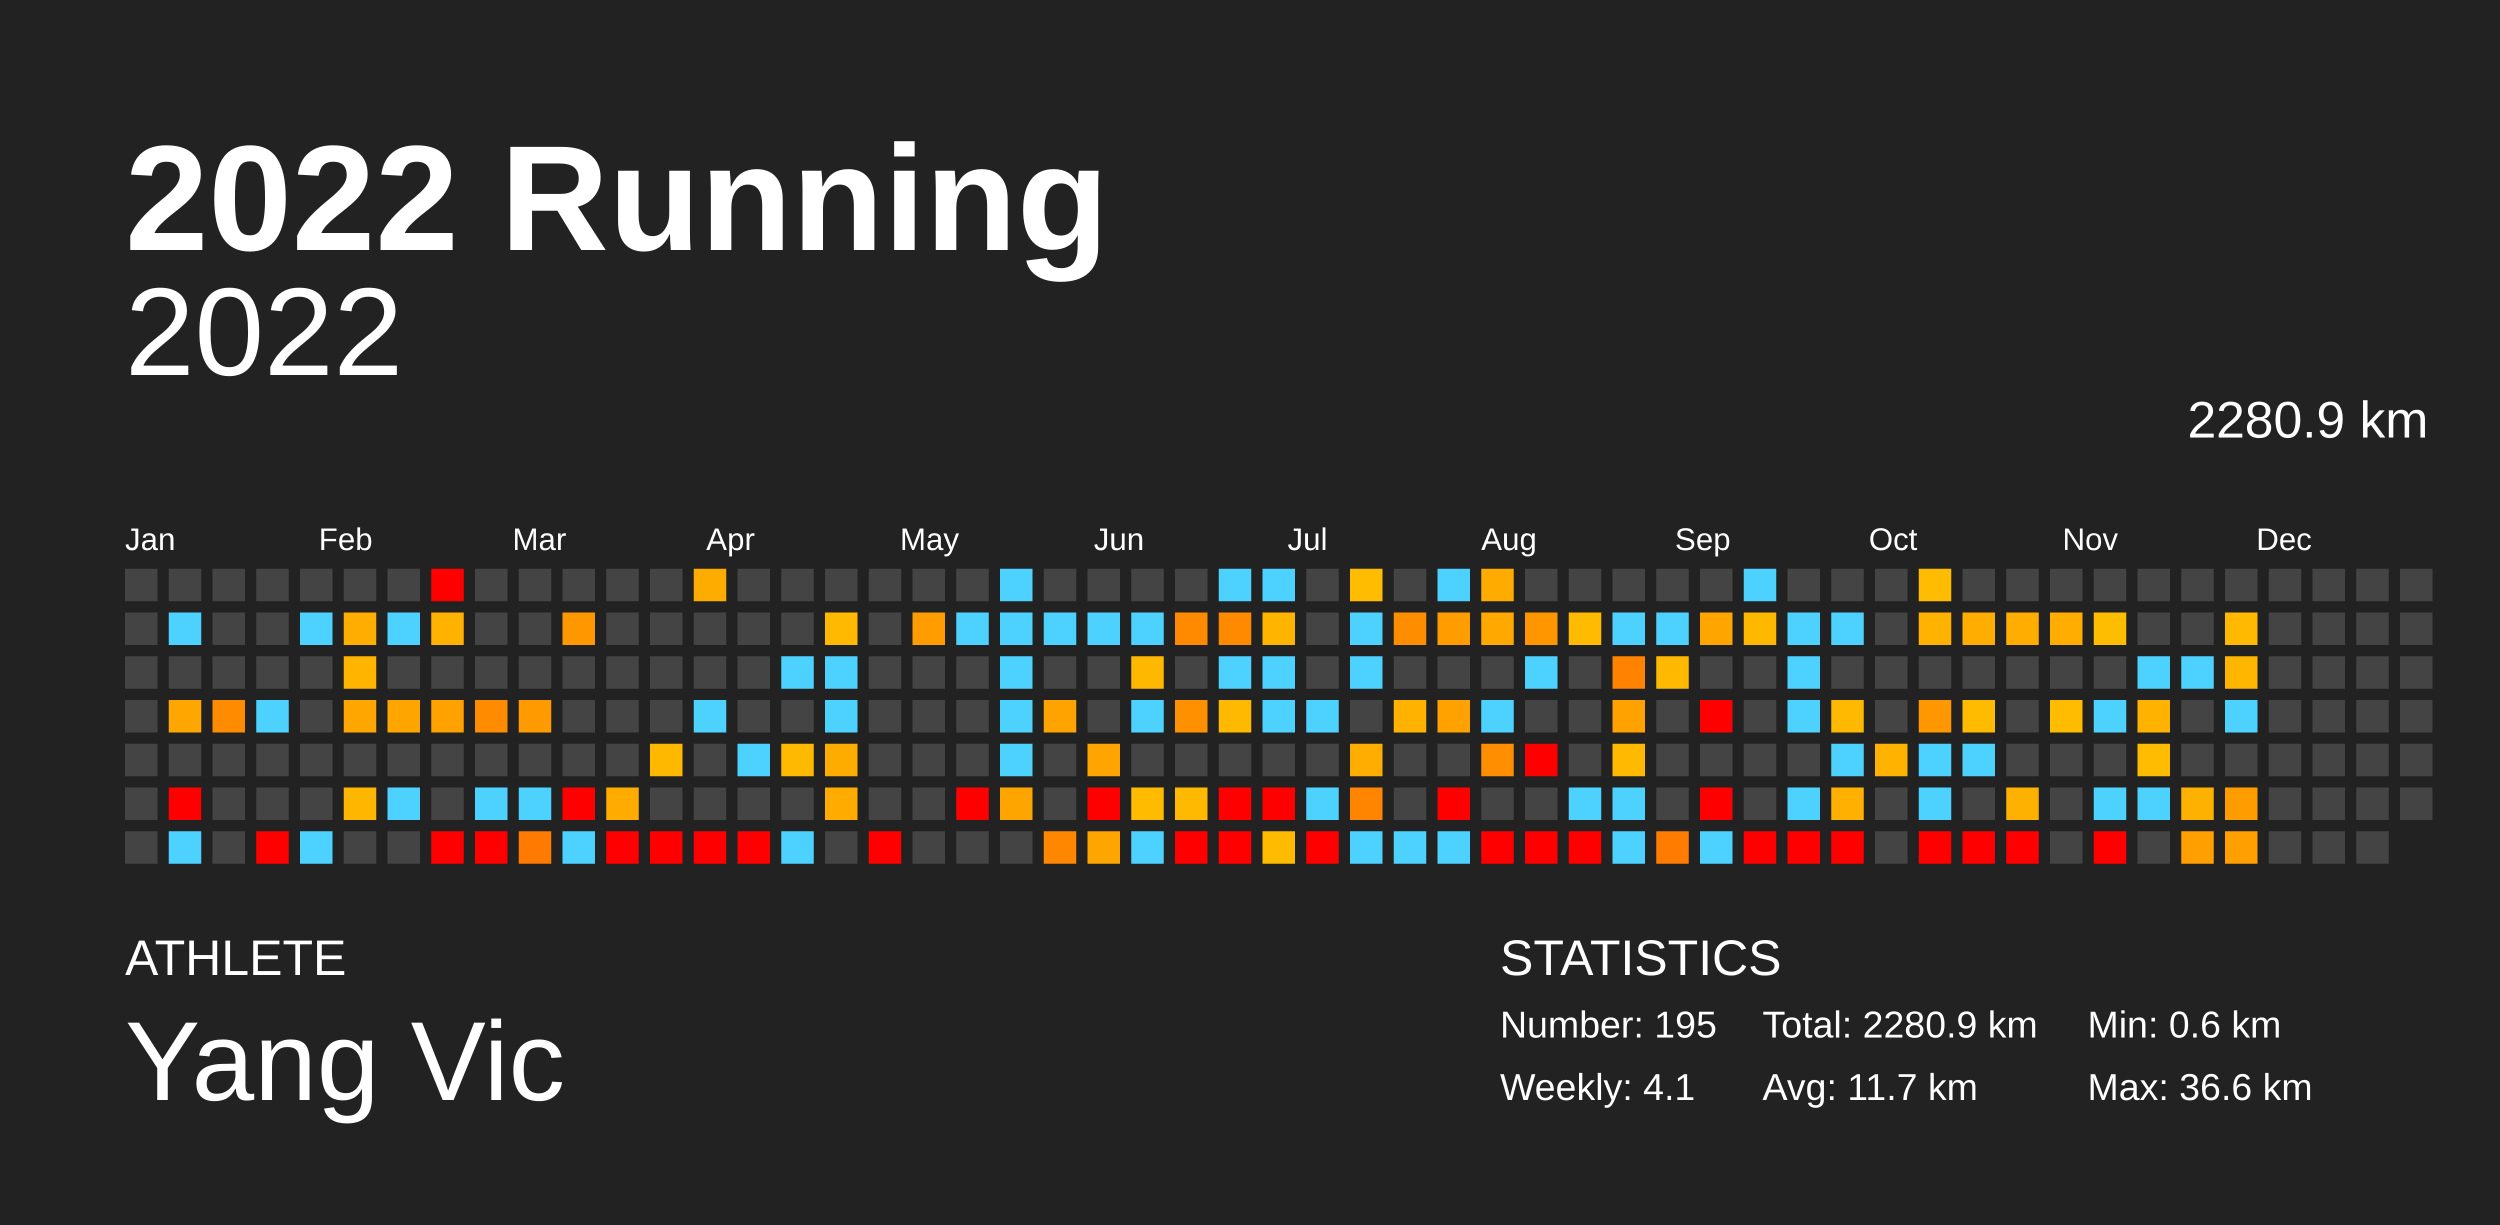
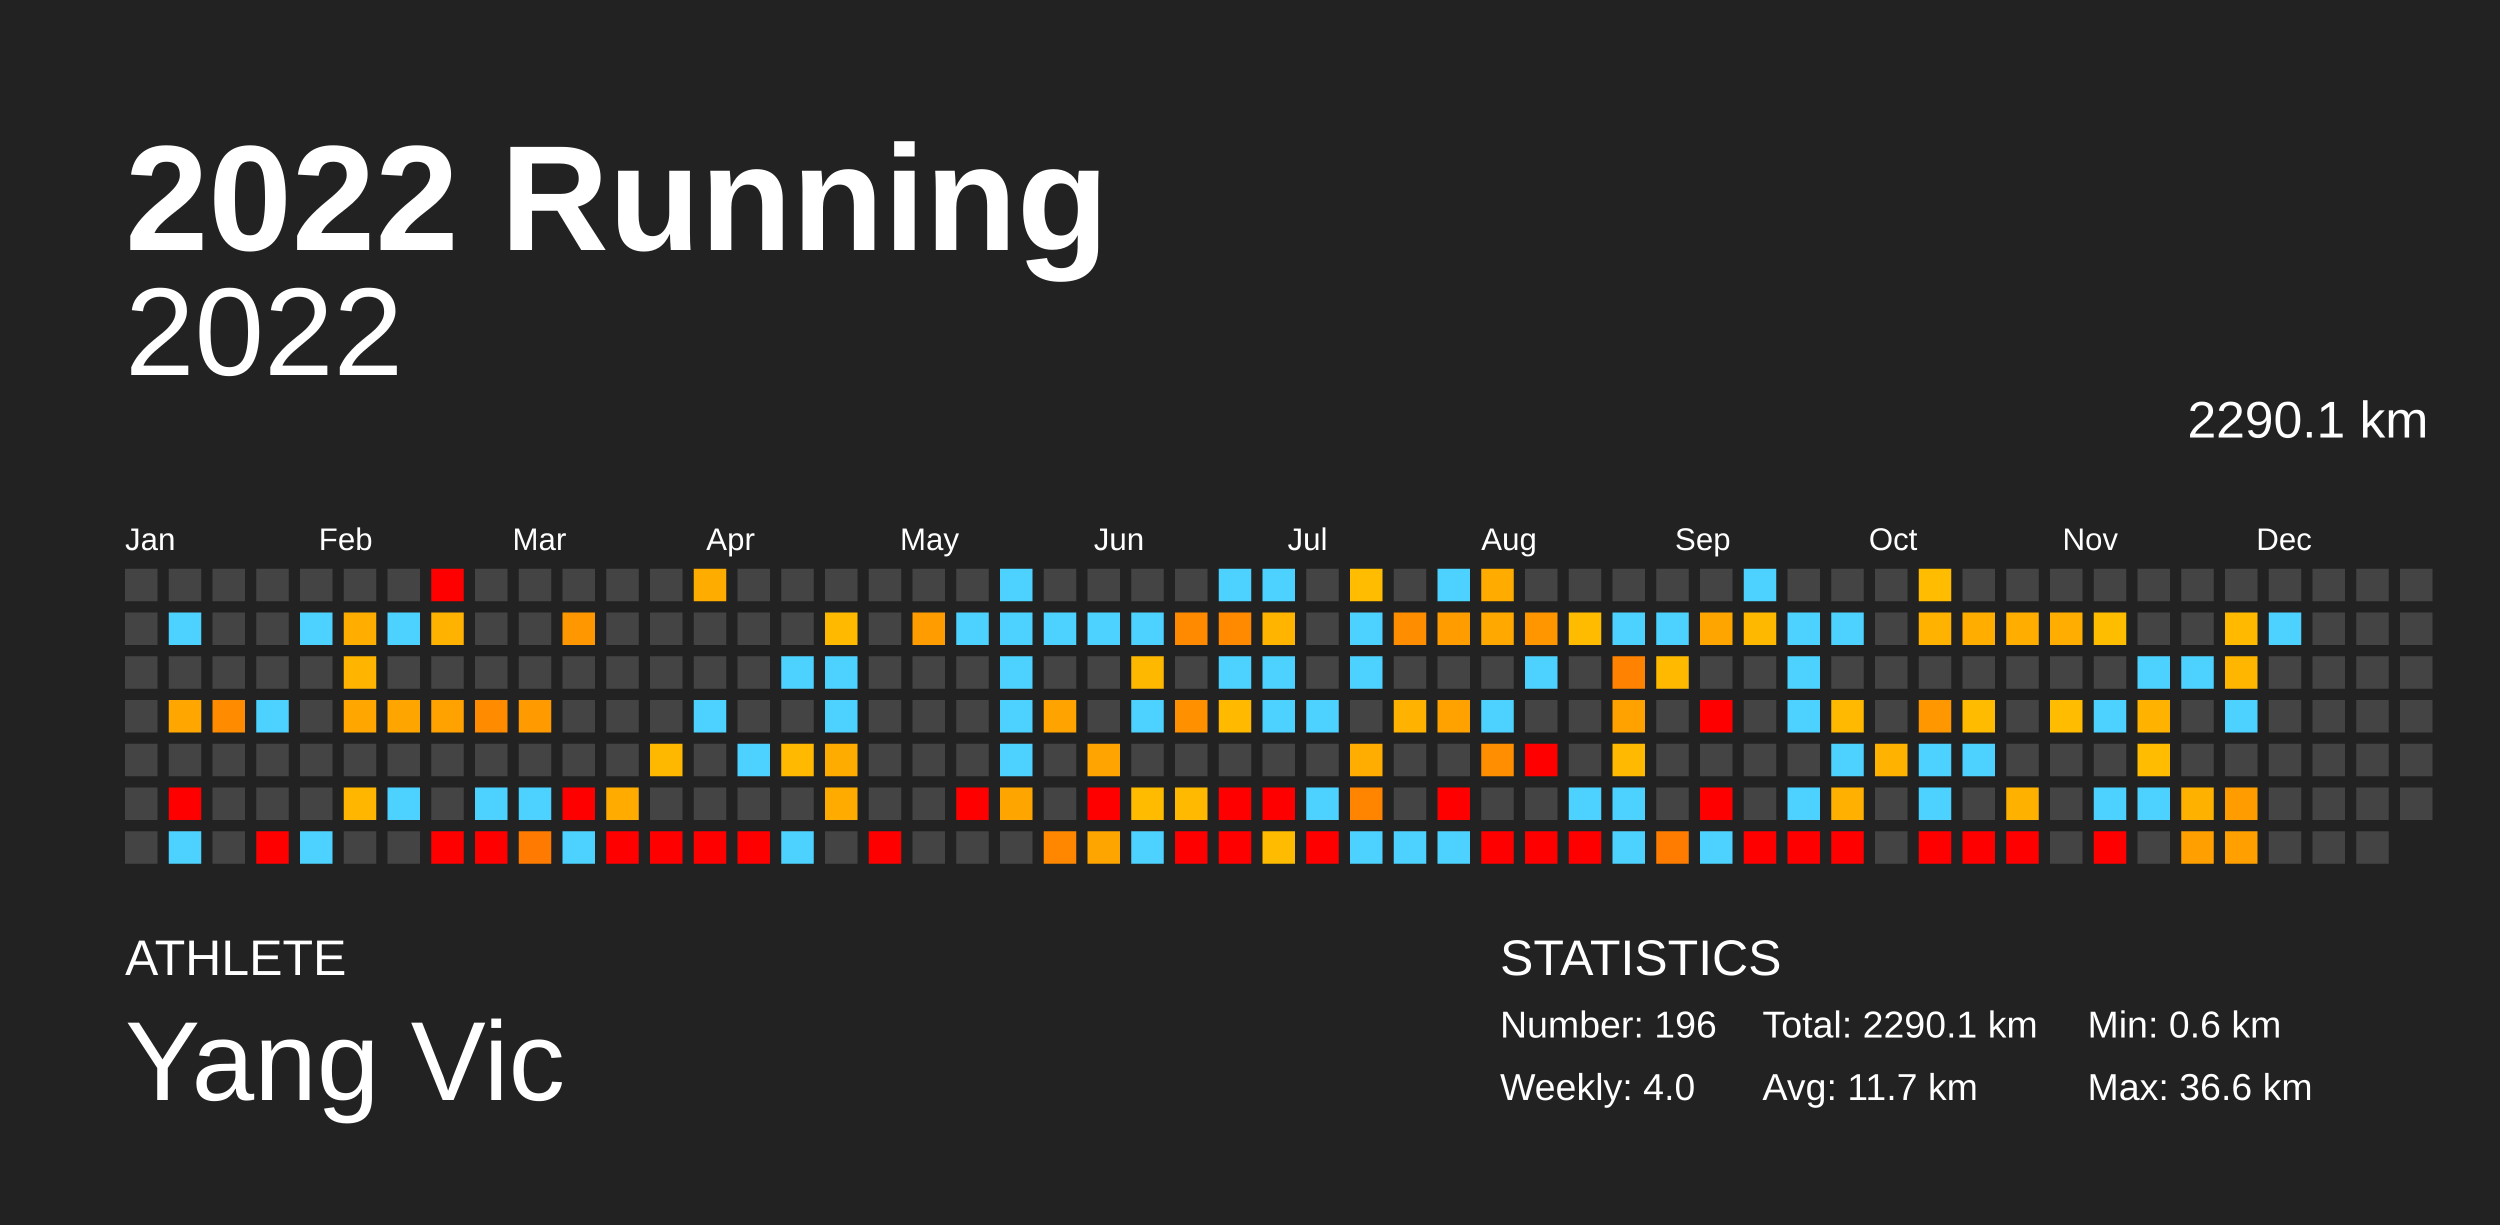
<svg xmlns="http://www.w3.org/2000/svg" baseProfile="full" height="98mm" version="1.1" viewBox="0,0,200,98" width="200mm">
  <defs />
  <rect fill="#222222" height="98" width="200" x="0" y="0" />
  <text fill="#FFFFFF" style="font-size:12px; font-family:Arial; font-weight:bold;" x="10" y="20">2022 Running</text>
  <text fill="#FFFFFF" style="font-size:4px; font-family:Arial" x="10" y="78">ATHLETE</text>
  <text fill="#FFFFFF" style="font-size:9px; font-family:Arial" x="10" y="88">Yang Vic</text>
  <text fill="#FFFFFF" style="font-size:4px; font-family:Arial" x="120" y="78">STATISTICS</text>
-   <text fill="#FFFFFF" style="font-size:3px; font-family:Arial" x="120" y="83">Number: 195</text>
-   <text fill="#FFFFFF" style="font-size:3px; font-family:Arial" x="120" y="88">Weekly: 4.1</text>
-   <text fill="#FFFFFF" style="font-size:3px; font-family:Arial" x="141" y="83">Total: 2280.9 km</text>
+   <text fill="#FFFFFF" style="font-size:3px; font-family:Arial" x="120" y="83">Number: 196</text>
+   <text fill="#FFFFFF" style="font-size:3px; font-family:Arial" x="120" y="88">Weekly: 4.0</text>
+   <text fill="#FFFFFF" style="font-size:3px; font-family:Arial" x="141" y="83">Total: 2290.1 km</text>
  <text fill="#FFFFFF" style="font-size:3px; font-family:Arial" x="141" y="88">Avg: 11.7 km</text>
  <text fill="#FFFFFF" style="font-size:3px; font-family:Arial" x="167" y="83">Min: 0.6 km</text>
  <text fill="#FFFFFF" style="font-size:3px; font-family:Arial" x="167" y="88">Max: 36.6 km</text>
  <text alignment-baseline="hanging" fill="#FFFFFF" style="font-size:10.0px; font-family:Arial;" x="10" y="30">2022</text>
-   <text alignment-baseline="hanging" fill="#FFFFFF" style="font-size:4.125px; font-family:Arial;" x="175" y="35">2280.9 km</text>
+   <text alignment-baseline="hanging" fill="#FFFFFF" style="font-size:4.125px; font-family:Arial;" x="175" y="35">2290.1 km</text>
  <text fill="#FFFFFF" style="font-size:2.5px; font-family:Arial" x="10.0" y="44">Jan</text>
  <text fill="#FFFFFF" style="font-size:2.5px; font-family:Arial" x="25.5" y="44">Feb</text>
  <text fill="#FFFFFF" style="font-size:2.5px; font-family:Arial" x="41.0" y="44">Mar</text>
  <text fill="#FFFFFF" style="font-size:2.5px; font-family:Arial" x="56.5" y="44">Apr</text>
  <text fill="#FFFFFF" style="font-size:2.5px; font-family:Arial" x="72.0" y="44">May</text>
  <text fill="#FFFFFF" style="font-size:2.5px; font-family:Arial" x="87.5" y="44">Jun</text>
  <text fill="#FFFFFF" style="font-size:2.5px; font-family:Arial" x="103.0" y="44">Jul</text>
  <text fill="#FFFFFF" style="font-size:2.5px; font-family:Arial" x="118.5" y="44">Aug</text>
  <text fill="#FFFFFF" style="font-size:2.5px; font-family:Arial" x="134.0" y="44">Sep</text>
  <text fill="#FFFFFF" style="font-size:2.5px; font-family:Arial" x="149.5" y="44">Oct</text>
  <text fill="#FFFFFF" style="font-size:2.5px; font-family:Arial" x="165.0" y="44">Nov</text>
  <text fill="#FFFFFF" style="font-size:2.5px; font-family:Arial" x="180.5" y="44">Dec</text>
  <rect fill="#444444" height="2.6" width="2.6" x="10.0" y="45.5" />
  <rect fill="#444444" height="2.6" width="2.6" x="10.0" y="49.0" />
  <rect fill="#444444" height="2.6" width="2.6" x="10.0" y="52.5" />
  <rect fill="#444444" height="2.6" width="2.6" x="10.0" y="56.0" />
  <rect fill="#444444" height="2.6" width="2.6" x="10.0" y="59.5" />
  <rect fill="#444444" height="2.6" width="2.6" x="10.0" y="63.0" />
  <rect fill="#444444" height="2.6" width="2.6" x="10.0" y="66.5" />
  <rect fill="#444444" height="2.6" width="2.6" x="13.5" y="45.5" />
  <rect fill="#4dd2ff" height="2.6" width="2.6" x="13.5" y="49.0" />
  <rect fill="#444444" height="2.6" width="2.6" x="13.5" y="52.5" />
  <rect fill="#ffa600" height="2.6" width="2.6" x="13.5" y="56.0" />
  <rect fill="#444444" height="2.6" width="2.6" x="13.5" y="59.5" />
  <rect fill="red" height="2.6" width="2.6" x="13.5" y="63.0" />
  <rect fill="#4dd2ff" height="2.6" width="2.6" x="13.5" y="66.5" />
  <rect fill="#444444" height="2.6" width="2.6" x="17.0" y="45.5" />
  <rect fill="#444444" height="2.6" width="2.6" x="17.0" y="49.0" />
  <rect fill="#444444" height="2.6" width="2.6" x="17.0" y="52.5" />
  <rect fill="#ff8c00" height="2.6" width="2.6" x="17.0" y="56.0" />
  <rect fill="#444444" height="2.6" width="2.6" x="17.0" y="59.5" />
  <rect fill="#444444" height="2.6" width="2.6" x="17.0" y="63.0" />
  <rect fill="#444444" height="2.6" width="2.6" x="17.0" y="66.5" />
  <rect fill="#444444" height="2.6" width="2.6" x="20.5" y="45.5" />
  <rect fill="#444444" height="2.6" width="2.6" x="20.5" y="49.0" />
  <rect fill="#444444" height="2.6" width="2.6" x="20.5" y="52.5" />
  <rect fill="#4dd2ff" height="2.6" width="2.6" x="20.5" y="56.0" />
  <rect fill="#444444" height="2.6" width="2.6" x="20.5" y="59.5" />
  <rect fill="#444444" height="2.6" width="2.6" x="20.5" y="63.0" />
  <rect fill="red" height="2.6" width="2.6" x="20.5" y="66.5" />
  <rect fill="#444444" height="2.6" width="2.6" x="24.0" y="45.5" />
  <rect fill="#4dd2ff" height="2.6" width="2.6" x="24.0" y="49.0" />
  <rect fill="#444444" height="2.6" width="2.6" x="24.0" y="52.5" />
  <rect fill="#444444" height="2.6" width="2.6" x="24.0" y="56.0" />
  <rect fill="#444444" height="2.6" width="2.6" x="24.0" y="59.5" />
  <rect fill="#444444" height="2.6" width="2.6" x="24.0" y="63.0" />
  <rect fill="#4dd2ff" height="2.6" width="2.6" x="24.0" y="66.5" />
  <rect fill="#444444" height="2.6" width="2.6" x="27.5" y="45.5" />
  <rect fill="#ffae00" height="2.6" width="2.6" x="27.5" y="49.0" />
  <rect fill="#ffb400" height="2.6" width="2.6" x="27.5" y="52.5" />
  <rect fill="#ffa600" height="2.6" width="2.6" x="27.5" y="56.0" />
  <rect fill="#444444" height="2.6" width="2.6" x="27.5" y="59.5" />
  <rect fill="#ffb600" height="2.6" width="2.6" x="27.5" y="63.0" />
  <rect fill="#444444" height="2.6" width="2.6" x="27.5" y="66.5" />
  <rect fill="#444444" height="2.6" width="2.6" x="31.0" y="45.5" />
  <rect fill="#4dd2ff" height="2.6" width="2.6" x="31.0" y="49.0" />
  <rect fill="#444444" height="2.6" width="2.6" x="31.0" y="52.5" />
  <rect fill="#ffa500" height="2.6" width="2.6" x="31.0" y="56.0" />
  <rect fill="#444444" height="2.6" width="2.6" x="31.0" y="59.5" />
  <rect fill="#4dd2ff" height="2.6" width="2.6" x="31.0" y="63.0" />
  <rect fill="#444444" height="2.6" width="2.6" x="31.0" y="66.5" />
  <rect fill="red" height="2.6" width="2.6" x="34.5" y="45.5" />
  <rect fill="#ffb200" height="2.6" width="2.6" x="34.5" y="49.0" />
  <rect fill="#444444" height="2.6" width="2.6" x="34.5" y="52.5" />
  <rect fill="#ffa200" height="2.6" width="2.6" x="34.5" y="56.0" />
  <rect fill="#444444" height="2.6" width="2.6" x="34.5" y="59.5" />
  <rect fill="#444444" height="2.6" width="2.6" x="34.5" y="63.0" />
  <rect fill="red" height="2.6" width="2.6" x="34.5" y="66.5" />
  <rect fill="#444444" height="2.6" width="2.6" x="38.0" y="45.5" />
  <rect fill="#444444" height="2.6" width="2.6" x="38.0" y="49.0" />
  <rect fill="#444444" height="2.6" width="2.6" x="38.0" y="52.5" />
  <rect fill="#ff8c00" height="2.6" width="2.6" x="38.0" y="56.0" />
  <rect fill="#444444" height="2.6" width="2.6" x="38.0" y="59.5" />
  <rect fill="#4dd2ff" height="2.6" width="2.6" x="38.0" y="63.0" />
  <rect fill="red" height="2.6" width="2.6" x="38.0" y="66.5" />
  <rect fill="#444444" height="2.6" width="2.6" x="41.5" y="45.5" />
  <rect fill="#444444" height="2.6" width="2.6" x="41.5" y="49.0" />
  <rect fill="#444444" height="2.6" width="2.6" x="41.5" y="52.5" />
  <rect fill="#ff9b00" height="2.6" width="2.6" x="41.5" y="56.0" />
  <rect fill="#444444" height="2.6" width="2.6" x="41.5" y="59.5" />
  <rect fill="#4dd2ff" height="2.6" width="2.6" x="41.5" y="63.0" />
  <rect fill="#ff7a00" height="2.6" width="2.6" x="41.5" y="66.5" />
  <rect fill="#444444" height="2.6" width="2.6" x="45.0" y="45.5" />
  <rect fill="#ff9800" height="2.6" width="2.6" x="45.0" y="49.0" />
  <rect fill="#444444" height="2.6" width="2.6" x="45.0" y="52.5" />
  <rect fill="#444444" height="2.6" width="2.6" x="45.0" y="56.0" />
  <rect fill="#444444" height="2.6" width="2.6" x="45.0" y="59.5" />
  <rect fill="red" height="2.6" width="2.6" x="45.0" y="63.0" />
  <rect fill="#4dd2ff" height="2.6" width="2.6" x="45.0" y="66.5" />
  <rect fill="#444444" height="2.6" width="2.6" x="48.5" y="45.5" />
  <rect fill="#444444" height="2.6" width="2.6" x="48.5" y="49.0" />
  <rect fill="#444444" height="2.6" width="2.6" x="48.5" y="52.5" />
  <rect fill="#444444" height="2.6" width="2.6" x="48.5" y="56.0" />
  <rect fill="#444444" height="2.6" width="2.6" x="48.5" y="59.5" />
  <rect fill="#ffab00" height="2.6" width="2.6" x="48.5" y="63.0" />
  <rect fill="red" height="2.6" width="2.6" x="48.5" y="66.5" />
  <rect fill="#444444" height="2.6" width="2.6" x="52.0" y="45.5" />
  <rect fill="#444444" height="2.6" width="2.6" x="52.0" y="49.0" />
  <rect fill="#444444" height="2.6" width="2.6" x="52.0" y="52.5" />
  <rect fill="#444444" height="2.6" width="2.6" x="52.0" y="56.0" />
  <rect fill="#ffb800" height="2.6" width="2.6" x="52.0" y="59.5" />
  <rect fill="#444444" height="2.6" width="2.6" x="52.0" y="63.0" />
  <rect fill="red" height="2.6" width="2.6" x="52.0" y="66.5" />
  <rect fill="#ffac00" height="2.6" width="2.6" x="55.5" y="45.5" />
  <rect fill="#444444" height="2.6" width="2.6" x="55.5" y="49.0" />
  <rect fill="#444444" height="2.6" width="2.6" x="55.5" y="52.5" />
  <rect fill="#4dd2ff" height="2.6" width="2.6" x="55.5" y="56.0" />
  <rect fill="#444444" height="2.6" width="2.6" x="55.5" y="59.5" />
  <rect fill="#444444" height="2.6" width="2.6" x="55.5" y="63.0" />
  <rect fill="red" height="2.6" width="2.6" x="55.5" y="66.5" />
  <rect fill="#444444" height="2.6" width="2.6" x="59.0" y="45.5" />
  <rect fill="#444444" height="2.6" width="2.6" x="59.0" y="49.0" />
  <rect fill="#444444" height="2.6" width="2.6" x="59.0" y="52.5" />
  <rect fill="#444444" height="2.6" width="2.6" x="59.0" y="56.0" />
  <rect fill="#4dd2ff" height="2.6" width="2.6" x="59.0" y="59.5" />
  <rect fill="#444444" height="2.6" width="2.6" x="59.0" y="63.0" />
  <rect fill="red" height="2.6" width="2.6" x="59.0" y="66.5" />
  <rect fill="#444444" height="2.6" width="2.6" x="62.5" y="45.5" />
  <rect fill="#444444" height="2.6" width="2.6" x="62.5" y="49.0" />
  <rect fill="#4dd2ff" height="2.6" width="2.6" x="62.5" y="52.5" />
  <rect fill="#444444" height="2.6" width="2.6" x="62.5" y="56.0" />
  <rect fill="#ffb900" height="2.6" width="2.6" x="62.5" y="59.5" />
  <rect fill="#444444" height="2.6" width="2.6" x="62.5" y="63.0" />
  <rect fill="#4dd2ff" height="2.6" width="2.6" x="62.5" y="66.5" />
  <rect fill="#444444" height="2.6" width="2.6" x="66.0" y="45.5" />
  <rect fill="#ffba00" height="2.6" width="2.6" x="66.0" y="49.0" />
  <rect fill="#4dd2ff" height="2.6" width="2.6" x="66.0" y="52.5" />
  <rect fill="#4dd2ff" height="2.6" width="2.6" x="66.0" y="56.0" />
  <rect fill="#ffac00" height="2.6" width="2.6" x="66.0" y="59.5" />
  <rect fill="#ffab00" height="2.6" width="2.6" x="66.0" y="63.0" />
  <rect fill="#444444" height="2.6" width="2.6" x="66.0" y="66.5" />
  <rect fill="#444444" height="2.6" width="2.6" x="69.5" y="45.5" />
  <rect fill="#444444" height="2.6" width="2.6" x="69.5" y="49.0" />
  <rect fill="#444444" height="2.6" width="2.6" x="69.5" y="52.5" />
  <rect fill="#444444" height="2.6" width="2.6" x="69.5" y="56.0" />
  <rect fill="#444444" height="2.6" width="2.6" x="69.5" y="59.5" />
  <rect fill="#444444" height="2.6" width="2.6" x="69.5" y="63.0" />
  <rect fill="red" height="2.6" width="2.6" x="69.5" y="66.5" />
  <rect fill="#444444" height="2.6" width="2.6" x="73.0" y="45.5" />
  <rect fill="#ff9c00" height="2.6" width="2.6" x="73.0" y="49.0" />
  <rect fill="#444444" height="2.6" width="2.6" x="73.0" y="52.5" />
  <rect fill="#444444" height="2.6" width="2.6" x="73.0" y="56.0" />
  <rect fill="#444444" height="2.6" width="2.6" x="73.0" y="59.5" />
  <rect fill="#444444" height="2.6" width="2.6" x="73.0" y="63.0" />
  <rect fill="#444444" height="2.6" width="2.6" x="73.0" y="66.5" />
  <rect fill="#444444" height="2.6" width="2.6" x="76.5" y="45.5" />
  <rect fill="#4dd2ff" height="2.6" width="2.6" x="76.5" y="49.0" />
  <rect fill="#444444" height="2.6" width="2.6" x="76.5" y="52.5" />
  <rect fill="#444444" height="2.6" width="2.6" x="76.5" y="56.0" />
  <rect fill="#444444" height="2.6" width="2.6" x="76.5" y="59.5" />
  <rect fill="red" height="2.6" width="2.6" x="76.5" y="63.0" />
  <rect fill="#444444" height="2.6" width="2.6" x="76.5" y="66.5" />
  <rect fill="#4dd2ff" height="2.6" width="2.6" x="80.0" y="45.5" />
  <rect fill="#4dd2ff" height="2.6" width="2.6" x="80.0" y="49.0" />
  <rect fill="#4dd2ff" height="2.6" width="2.6" x="80.0" y="52.5" />
  <rect fill="#4dd2ff" height="2.6" width="2.6" x="80.0" y="56.0" />
  <rect fill="#4dd2ff" height="2.6" width="2.6" x="80.0" y="59.5" />
  <rect fill="#ffa500" height="2.6" width="2.6" x="80.0" y="63.0" />
  <rect fill="#444444" height="2.6" width="2.6" x="80.0" y="66.5" />
  <rect fill="#444444" height="2.6" width="2.6" x="83.5" y="45.5" />
  <rect fill="#4dd2ff" height="2.6" width="2.6" x="83.5" y="49.0" />
  <rect fill="#444444" height="2.6" width="2.6" x="83.5" y="52.5" />
  <rect fill="#ffa300" height="2.6" width="2.6" x="83.5" y="56.0" />
  <rect fill="#444444" height="2.6" width="2.6" x="83.5" y="59.5" />
  <rect fill="#444444" height="2.6" width="2.6" x="83.5" y="63.0" />
  <rect fill="#ff8700" height="2.6" width="2.6" x="83.5" y="66.5" />
  <rect fill="#444444" height="2.6" width="2.6" x="87.0" y="45.5" />
  <rect fill="#4dd2ff" height="2.6" width="2.6" x="87.0" y="49.0" />
  <rect fill="#444444" height="2.6" width="2.6" x="87.0" y="52.5" />
  <rect fill="#444444" height="2.6" width="2.6" x="87.0" y="56.0" />
  <rect fill="#ffa400" height="2.6" width="2.6" x="87.0" y="59.5" />
  <rect fill="red" height="2.6" width="2.6" x="87.0" y="63.0" />
  <rect fill="#ffa500" height="2.6" width="2.6" x="87.0" y="66.5" />
  <rect fill="#444444" height="2.6" width="2.6" x="90.5" y="45.5" />
  <rect fill="#4dd2ff" height="2.6" width="2.6" x="90.5" y="49.0" />
  <rect fill="#ffb800" height="2.6" width="2.6" x="90.5" y="52.5" />
  <rect fill="#4dd2ff" height="2.6" width="2.6" x="90.5" y="56.0" />
  <rect fill="#444444" height="2.6" width="2.6" x="90.5" y="59.5" />
  <rect fill="#ffbb00" height="2.6" width="2.6" x="90.5" y="63.0" />
  <rect fill="#4dd2ff" height="2.6" width="2.6" x="90.5" y="66.5" />
  <rect fill="#444444" height="2.6" width="2.6" x="94.0" y="45.5" />
  <rect fill="#ff8a00" height="2.6" width="2.6" x="94.0" y="49.0" />
  <rect fill="#444444" height="2.6" width="2.6" x="94.0" y="52.5" />
  <rect fill="#ff9100" height="2.6" width="2.6" x="94.0" y="56.0" />
  <rect fill="#444444" height="2.6" width="2.6" x="94.0" y="59.5" />
  <rect fill="#ffb900" height="2.6" width="2.6" x="94.0" y="63.0" />
  <rect fill="red" height="2.6" width="2.6" x="94.0" y="66.5" />
  <rect fill="#4dd2ff" height="2.6" width="2.6" x="97.5" y="45.5" />
  <rect fill="#ff8a00" height="2.6" width="2.6" x="97.5" y="49.0" />
  <rect fill="#4dd2ff" height="2.6" width="2.6" x="97.5" y="52.5" />
  <rect fill="#ffba00" height="2.6" width="2.6" x="97.5" y="56.0" />
  <rect fill="#444444" height="2.6" width="2.6" x="97.5" y="59.5" />
  <rect fill="red" height="2.6" width="2.6" x="97.5" y="63.0" />
  <rect fill="red" height="2.6" width="2.6" x="97.5" y="66.5" />
  <rect fill="#4dd2ff" height="2.6" width="2.6" x="101.0" y="45.5" />
  <rect fill="#ffb500" height="2.6" width="2.6" x="101.0" y="49.0" />
  <rect fill="#4dd2ff" height="2.6" width="2.6" x="101.0" y="52.5" />
  <rect fill="#4dd2ff" height="2.6" width="2.6" x="101.0" y="56.0" />
  <rect fill="#444444" height="2.6" width="2.6" x="101.0" y="59.5" />
  <rect fill="red" height="2.6" width="2.6" x="101.0" y="63.0" />
  <rect fill="#ffbb00" height="2.6" width="2.6" x="101.0" y="66.5" />
  <rect fill="#444444" height="2.6" width="2.6" x="104.5" y="45.5" />
  <rect fill="#444444" height="2.6" width="2.6" x="104.5" y="49.0" />
  <rect fill="#444444" height="2.6" width="2.6" x="104.5" y="52.5" />
  <rect fill="#4dd2ff" height="2.6" width="2.6" x="104.5" y="56.0" />
  <rect fill="#444444" height="2.6" width="2.6" x="104.5" y="59.5" />
  <rect fill="#4dd2ff" height="2.6" width="2.6" x="104.5" y="63.0" />
  <rect fill="red" height="2.6" width="2.6" x="104.5" y="66.5" />
  <rect fill="#ffbc00" height="2.6" width="2.6" x="108.0" y="45.5" />
  <rect fill="#4dd2ff" height="2.6" width="2.6" x="108.0" y="49.0" />
  <rect fill="#4dd2ff" height="2.6" width="2.6" x="108.0" y="52.5" />
  <rect fill="#444444" height="2.6" width="2.6" x="108.0" y="56.0" />
  <rect fill="#ffad00" height="2.6" width="2.6" x="108.0" y="59.5" />
  <rect fill="#ff8400" height="2.6" width="2.6" x="108.0" y="63.0" />
  <rect fill="#4dd2ff" height="2.6" width="2.6" x="108.0" y="66.5" />
  <rect fill="#444444" height="2.6" width="2.6" x="111.5" y="45.5" />
  <rect fill="#ff8d00" height="2.6" width="2.6" x="111.5" y="49.0" />
  <rect fill="#444444" height="2.6" width="2.6" x="111.5" y="52.5" />
  <rect fill="#ffb300" height="2.6" width="2.6" x="111.5" y="56.0" />
  <rect fill="#444444" height="2.6" width="2.6" x="111.5" y="59.5" />
  <rect fill="#444444" height="2.6" width="2.6" x="111.5" y="63.0" />
  <rect fill="#4dd2ff" height="2.6" width="2.6" x="111.5" y="66.5" />
  <rect fill="#4dd2ff" height="2.6" width="2.6" x="115.0" y="45.5" />
  <rect fill="#ff9d00" height="2.6" width="2.6" x="115.0" y="49.0" />
  <rect fill="#444444" height="2.6" width="2.6" x="115.0" y="52.5" />
  <rect fill="#ffa200" height="2.6" width="2.6" x="115.0" y="56.0" />
  <rect fill="#444444" height="2.6" width="2.6" x="115.0" y="59.5" />
  <rect fill="red" height="2.6" width="2.6" x="115.0" y="63.0" />
  <rect fill="#4dd2ff" height="2.6" width="2.6" x="115.0" y="66.5" />
  <rect fill="#ffab00" height="2.6" width="2.6" x="118.5" y="45.5" />
  <rect fill="#ffa900" height="2.6" width="2.6" x="118.5" y="49.0" />
  <rect fill="#444444" height="2.6" width="2.6" x="118.5" y="52.5" />
  <rect fill="#4dd2ff" height="2.6" width="2.6" x="118.5" y="56.0" />
  <rect fill="#ff8e00" height="2.6" width="2.6" x="118.5" y="59.5" />
  <rect fill="#444444" height="2.6" width="2.6" x="118.5" y="63.0" />
  <rect fill="red" height="2.6" width="2.6" x="118.5" y="66.5" />
  <rect fill="#444444" height="2.6" width="2.6" x="122.0" y="45.5" />
  <rect fill="#ff9600" height="2.6" width="2.6" x="122.0" y="49.0" />
  <rect fill="#4dd2ff" height="2.6" width="2.6" x="122.0" y="52.5" />
  <rect fill="#444444" height="2.6" width="2.6" x="122.0" y="56.0" />
  <rect fill="red" height="2.6" width="2.6" x="122.0" y="59.5" />
  <rect fill="#444444" height="2.6" width="2.6" x="122.0" y="63.0" />
  <rect fill="red" height="2.6" width="2.6" x="122.0" y="66.5" />
  <rect fill="#444444" height="2.6" width="2.6" x="125.5" y="45.5" />
  <rect fill="#ffbb00" height="2.6" width="2.6" x="125.5" y="49.0" />
  <rect fill="#444444" height="2.6" width="2.6" x="125.5" y="52.5" />
  <rect fill="#444444" height="2.6" width="2.6" x="125.5" y="56.0" />
  <rect fill="#444444" height="2.6" width="2.6" x="125.5" y="59.5" />
  <rect fill="#4dd2ff" height="2.6" width="2.6" x="125.5" y="63.0" />
  <rect fill="red" height="2.6" width="2.6" x="125.5" y="66.5" />
  <rect fill="#444444" height="2.6" width="2.6" x="129.0" y="45.5" />
  <rect fill="#4dd2ff" height="2.6" width="2.6" x="129.0" y="49.0" />
  <rect fill="#ff8200" height="2.6" width="2.6" x="129.0" y="52.5" />
  <rect fill="#ffa200" height="2.6" width="2.6" x="129.0" y="56.0" />
  <rect fill="#ffb900" height="2.6" width="2.6" x="129.0" y="59.5" />
  <rect fill="#4dd2ff" height="2.6" width="2.6" x="129.0" y="63.0" />
  <rect fill="#4dd2ff" height="2.6" width="2.6" x="129.0" y="66.5" />
  <rect fill="#444444" height="2.6" width="2.6" x="132.5" y="45.5" />
  <rect fill="#4dd2ff" height="2.6" width="2.6" x="132.5" y="49.0" />
  <rect fill="#ffba00" height="2.6" width="2.6" x="132.5" y="52.5" />
  <rect fill="#444444" height="2.6" width="2.6" x="132.5" y="56.0" />
  <rect fill="#444444" height="2.6" width="2.6" x="132.5" y="59.5" />
  <rect fill="#444444" height="2.6" width="2.6" x="132.5" y="63.0" />
  <rect fill="#ff7c00" height="2.6" width="2.6" x="132.5" y="66.5" />
  <rect fill="#444444" height="2.6" width="2.6" x="136.0" y="45.5" />
  <rect fill="#ffa500" height="2.6" width="2.6" x="136.0" y="49.0" />
  <rect fill="#444444" height="2.6" width="2.6" x="136.0" y="52.5" />
  <rect fill="red" height="2.6" width="2.6" x="136.0" y="56.0" />
  <rect fill="#444444" height="2.6" width="2.6" x="136.0" y="59.5" />
  <rect fill="red" height="2.6" width="2.6" x="136.0" y="63.0" />
  <rect fill="#4dd2ff" height="2.6" width="2.6" x="136.0" y="66.5" />
  <rect fill="#4dd2ff" height="2.6" width="2.6" x="139.5" y="45.5" />
  <rect fill="#ffb800" height="2.6" width="2.6" x="139.5" y="49.0" />
  <rect fill="#444444" height="2.6" width="2.6" x="139.5" y="52.5" />
  <rect fill="#444444" height="2.6" width="2.6" x="139.5" y="56.0" />
  <rect fill="#444444" height="2.6" width="2.6" x="139.5" y="59.5" />
  <rect fill="#444444" height="2.6" width="2.6" x="139.5" y="63.0" />
  <rect fill="red" height="2.6" width="2.6" x="139.5" y="66.5" />
  <rect fill="#444444" height="2.6" width="2.6" x="143.0" y="45.5" />
  <rect fill="#4dd2ff" height="2.6" width="2.6" x="143.0" y="49.0" />
  <rect fill="#4dd2ff" height="2.6" width="2.6" x="143.0" y="52.5" />
  <rect fill="#4dd2ff" height="2.6" width="2.6" x="143.0" y="56.0" />
  <rect fill="#444444" height="2.6" width="2.6" x="143.0" y="59.5" />
  <rect fill="#4dd2ff" height="2.6" width="2.6" x="143.0" y="63.0" />
  <rect fill="red" height="2.6" width="2.6" x="143.0" y="66.5" />
  <rect fill="#444444" height="2.6" width="2.6" x="146.5" y="45.5" />
  <rect fill="#4dd2ff" height="2.6" width="2.6" x="146.5" y="49.0" />
  <rect fill="#444444" height="2.6" width="2.6" x="146.5" y="52.5" />
  <rect fill="#ffb900" height="2.6" width="2.6" x="146.5" y="56.0" />
  <rect fill="#4dd2ff" height="2.6" width="2.6" x="146.5" y="59.5" />
  <rect fill="#ffb000" height="2.6" width="2.6" x="146.5" y="63.0" />
  <rect fill="red" height="2.6" width="2.6" x="146.5" y="66.5" />
  <rect fill="#444444" height="2.6" width="2.6" x="150.0" y="45.5" />
  <rect fill="#444444" height="2.6" width="2.6" x="150.0" y="49.0" />
  <rect fill="#444444" height="2.6" width="2.6" x="150.0" y="52.5" />
  <rect fill="#444444" height="2.6" width="2.6" x="150.0" y="56.0" />
  <rect fill="#ffb300" height="2.6" width="2.6" x="150.0" y="59.5" />
  <rect fill="#444444" height="2.6" width="2.6" x="150.0" y="63.0" />
  <rect fill="#444444" height="2.6" width="2.6" x="150.0" y="66.5" />
  <rect fill="#ffbc00" height="2.6" width="2.6" x="153.5" y="45.5" />
  <rect fill="#ffb200" height="2.6" width="2.6" x="153.5" y="49.0" />
  <rect fill="#444444" height="2.6" width="2.6" x="153.5" y="52.5" />
  <rect fill="#ff9700" height="2.6" width="2.6" x="153.5" y="56.0" />
  <rect fill="#4dd2ff" height="2.6" width="2.6" x="153.5" y="59.5" />
  <rect fill="#4dd2ff" height="2.6" width="2.6" x="153.5" y="63.0" />
  <rect fill="red" height="2.6" width="2.6" x="153.5" y="66.5" />
  <rect fill="#444444" height="2.6" width="2.6" x="157.0" y="45.5" />
  <rect fill="#ffae00" height="2.6" width="2.6" x="157.0" y="49.0" />
  <rect fill="#444444" height="2.6" width="2.6" x="157.0" y="52.5" />
  <rect fill="#ffbb00" height="2.6" width="2.6" x="157.0" y="56.0" />
  <rect fill="#4dd2ff" height="2.6" width="2.6" x="157.0" y="59.5" />
  <rect fill="#444444" height="2.6" width="2.6" x="157.0" y="63.0" />
  <rect fill="red" height="2.6" width="2.6" x="157.0" y="66.5" />
  <rect fill="#444444" height="2.6" width="2.6" x="160.5" y="45.5" />
  <rect fill="#ffae00" height="2.6" width="2.6" x="160.5" y="49.0" />
  <rect fill="#444444" height="2.6" width="2.6" x="160.5" y="52.5" />
  <rect fill="#444444" height="2.6" width="2.6" x="160.5" y="56.0" />
  <rect fill="#444444" height="2.6" width="2.6" x="160.5" y="59.5" />
  <rect fill="#ffb100" height="2.6" width="2.6" x="160.5" y="63.0" />
  <rect fill="red" height="2.6" width="2.6" x="160.5" y="66.5" />
  <rect fill="#444444" height="2.6" width="2.6" x="164.0" y="45.5" />
  <rect fill="#ffad00" height="2.6" width="2.6" x="164.0" y="49.0" />
  <rect fill="#444444" height="2.6" width="2.6" x="164.0" y="52.5" />
  <rect fill="#ffbc00" height="2.6" width="2.6" x="164.0" y="56.0" />
  <rect fill="#444444" height="2.6" width="2.6" x="164.0" y="59.5" />
  <rect fill="#444444" height="2.6" width="2.6" x="164.0" y="63.0" />
  <rect fill="#444444" height="2.6" width="2.6" x="164.0" y="66.5" />
  <rect fill="#444444" height="2.6" width="2.6" x="167.5" y="45.5" />
  <rect fill="#ffbd00" height="2.6" width="2.6" x="167.5" y="49.0" />
  <rect fill="#444444" height="2.6" width="2.6" x="167.5" y="52.5" />
  <rect fill="#4dd2ff" height="2.6" width="2.6" x="167.5" y="56.0" />
  <rect fill="#444444" height="2.6" width="2.6" x="167.5" y="59.5" />
  <rect fill="#4dd2ff" height="2.6" width="2.6" x="167.5" y="63.0" />
  <rect fill="red" height="2.6" width="2.6" x="167.5" y="66.5" />
  <rect fill="#444444" height="2.6" width="2.6" x="171.0" y="45.5" />
  <rect fill="#444444" height="2.6" width="2.6" x="171.0" y="49.0" />
  <rect fill="#4dd2ff" height="2.6" width="2.6" x="171.0" y="52.5" />
  <rect fill="#ffb300" height="2.6" width="2.6" x="171.0" y="56.0" />
  <rect fill="#ffbc00" height="2.6" width="2.6" x="171.0" y="59.5" />
  <rect fill="#4dd2ff" height="2.6" width="2.6" x="171.0" y="63.0" />
  <rect fill="#444444" height="2.6" width="2.6" x="171.0" y="66.5" />
  <rect fill="#444444" height="2.6" width="2.6" x="174.5" y="45.5" />
  <rect fill="#444444" height="2.6" width="2.6" x="174.5" y="49.0" />
  <rect fill="#4dd2ff" height="2.6" width="2.6" x="174.5" y="52.5" />
  <rect fill="#444444" height="2.6" width="2.6" x="174.5" y="56.0" />
  <rect fill="#444444" height="2.6" width="2.6" x="174.5" y="59.5" />
  <rect fill="#ffb100" height="2.6" width="2.6" x="174.5" y="63.0" />
  <rect fill="#ffa000" height="2.6" width="2.6" x="174.5" y="66.5" />
  <rect fill="#444444" height="2.6" width="2.6" x="178.0" y="45.5" />
  <rect fill="#ffba00" height="2.6" width="2.6" x="178.0" y="49.0" />
  <rect fill="#ffb600" height="2.6" width="2.6" x="178.0" y="52.5" />
  <rect fill="#4dd2ff" height="2.6" width="2.6" x="178.0" y="56.0" />
  <rect fill="#444444" height="2.6" width="2.6" x="178.0" y="59.5" />
  <rect fill="#ff9d00" height="2.6" width="2.6" x="178.0" y="63.0" />
  <rect fill="#ff9f00" height="2.6" width="2.6" x="178.0" y="66.5" />
  <rect fill="#444444" height="2.6" width="2.6" x="181.5" y="45.5" />
-   <rect fill="#444444" height="2.6" width="2.6" x="181.5" y="49.0" />
+   <rect fill="#4dd2ff" height="2.6" width="2.6" x="181.5" y="49.0" />
  <rect fill="#444444" height="2.6" width="2.6" x="181.5" y="52.5" />
  <rect fill="#444444" height="2.6" width="2.6" x="181.5" y="56.0" />
  <rect fill="#444444" height="2.6" width="2.6" x="181.5" y="59.5" />
  <rect fill="#444444" height="2.6" width="2.6" x="181.5" y="63.0" />
  <rect fill="#444444" height="2.6" width="2.6" x="181.5" y="66.5" />
  <rect fill="#444444" height="2.6" width="2.6" x="185.0" y="45.5" />
  <rect fill="#444444" height="2.6" width="2.6" x="185.0" y="49.0" />
  <rect fill="#444444" height="2.6" width="2.6" x="185.0" y="52.5" />
  <rect fill="#444444" height="2.6" width="2.6" x="185.0" y="56.0" />
  <rect fill="#444444" height="2.6" width="2.6" x="185.0" y="59.5" />
  <rect fill="#444444" height="2.6" width="2.6" x="185.0" y="63.0" />
  <rect fill="#444444" height="2.6" width="2.6" x="185.0" y="66.5" />
  <rect fill="#444444" height="2.6" width="2.6" x="188.5" y="45.5" />
  <rect fill="#444444" height="2.6" width="2.6" x="188.5" y="49.0" />
  <rect fill="#444444" height="2.6" width="2.6" x="188.5" y="52.5" />
  <rect fill="#444444" height="2.6" width="2.6" x="188.5" y="56.0" />
  <rect fill="#444444" height="2.6" width="2.6" x="188.5" y="59.5" />
  <rect fill="#444444" height="2.6" width="2.6" x="188.5" y="63.0" />
  <rect fill="#444444" height="2.6" width="2.6" x="188.5" y="66.5" />
  <rect fill="#444444" height="2.6" width="2.6" x="192.0" y="45.5" />
  <rect fill="#444444" height="2.6" width="2.6" x="192.0" y="49.0" />
  <rect fill="#444444" height="2.6" width="2.6" x="192.0" y="52.5" />
  <rect fill="#444444" height="2.6" width="2.6" x="192.0" y="56.0" />
  <rect fill="#444444" height="2.6" width="2.6" x="192.0" y="59.5" />
  <rect fill="#444444" height="2.6" width="2.6" x="192.0" y="63.0" />
</svg>
